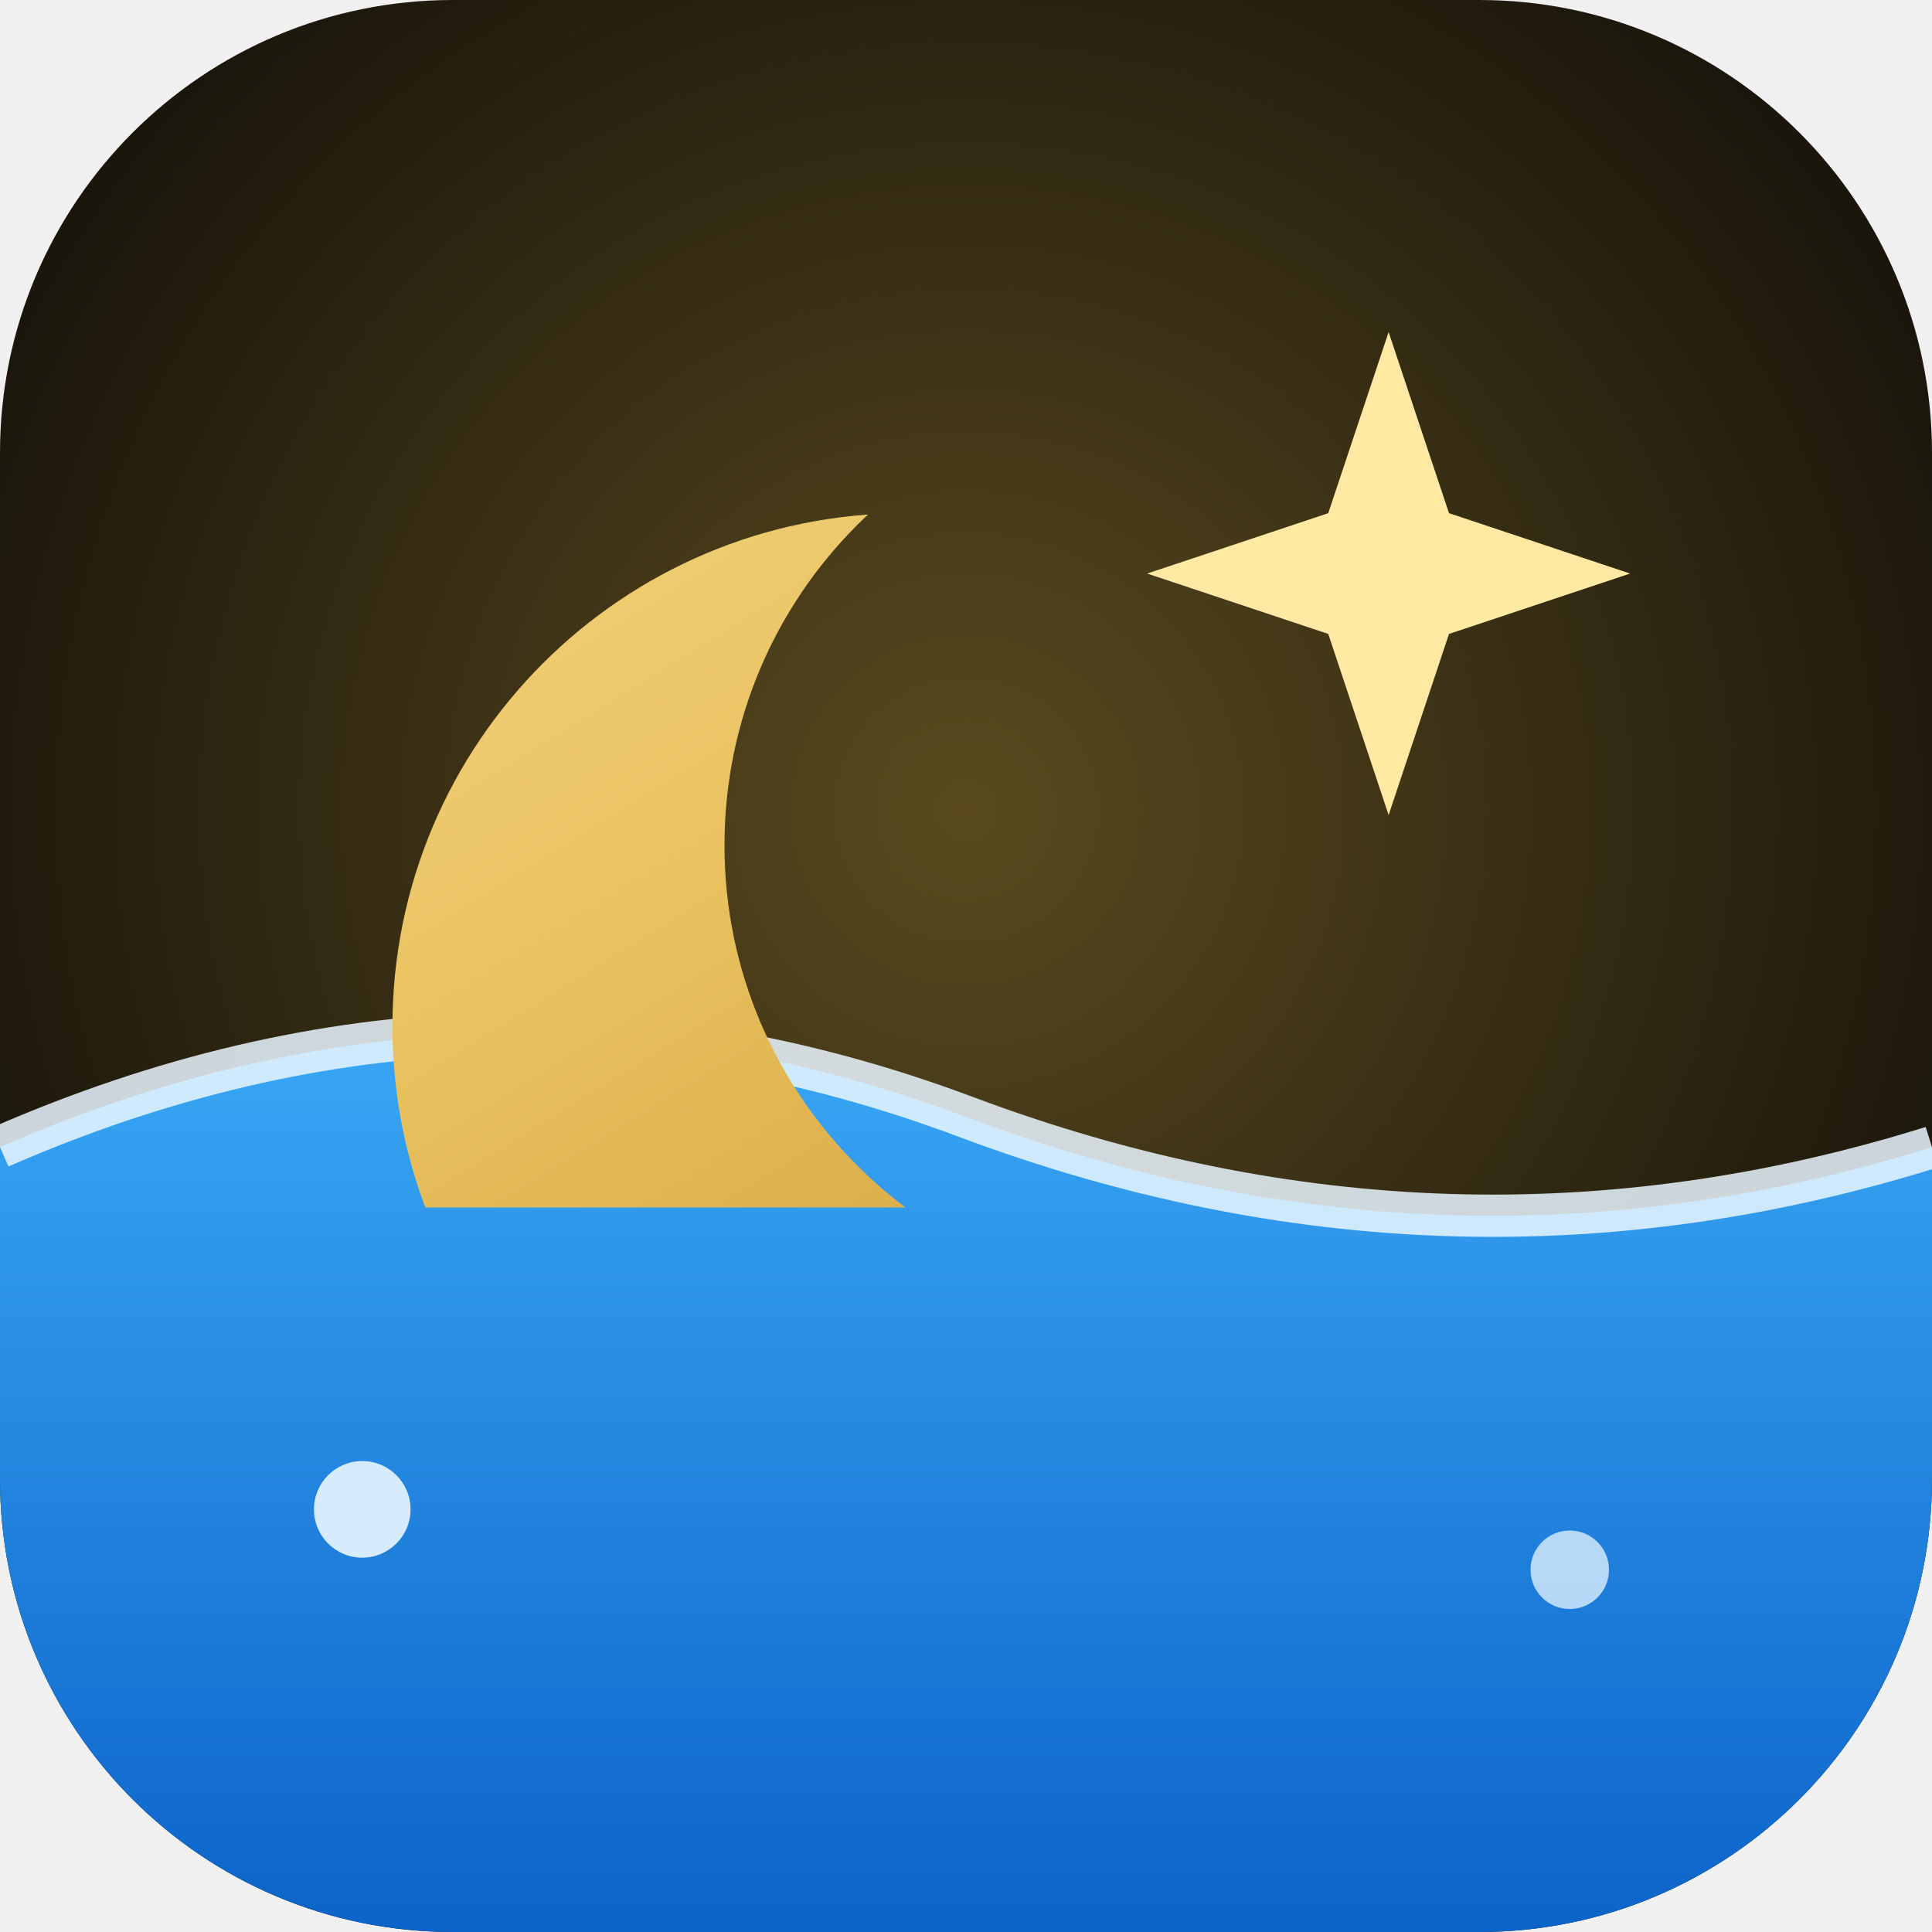
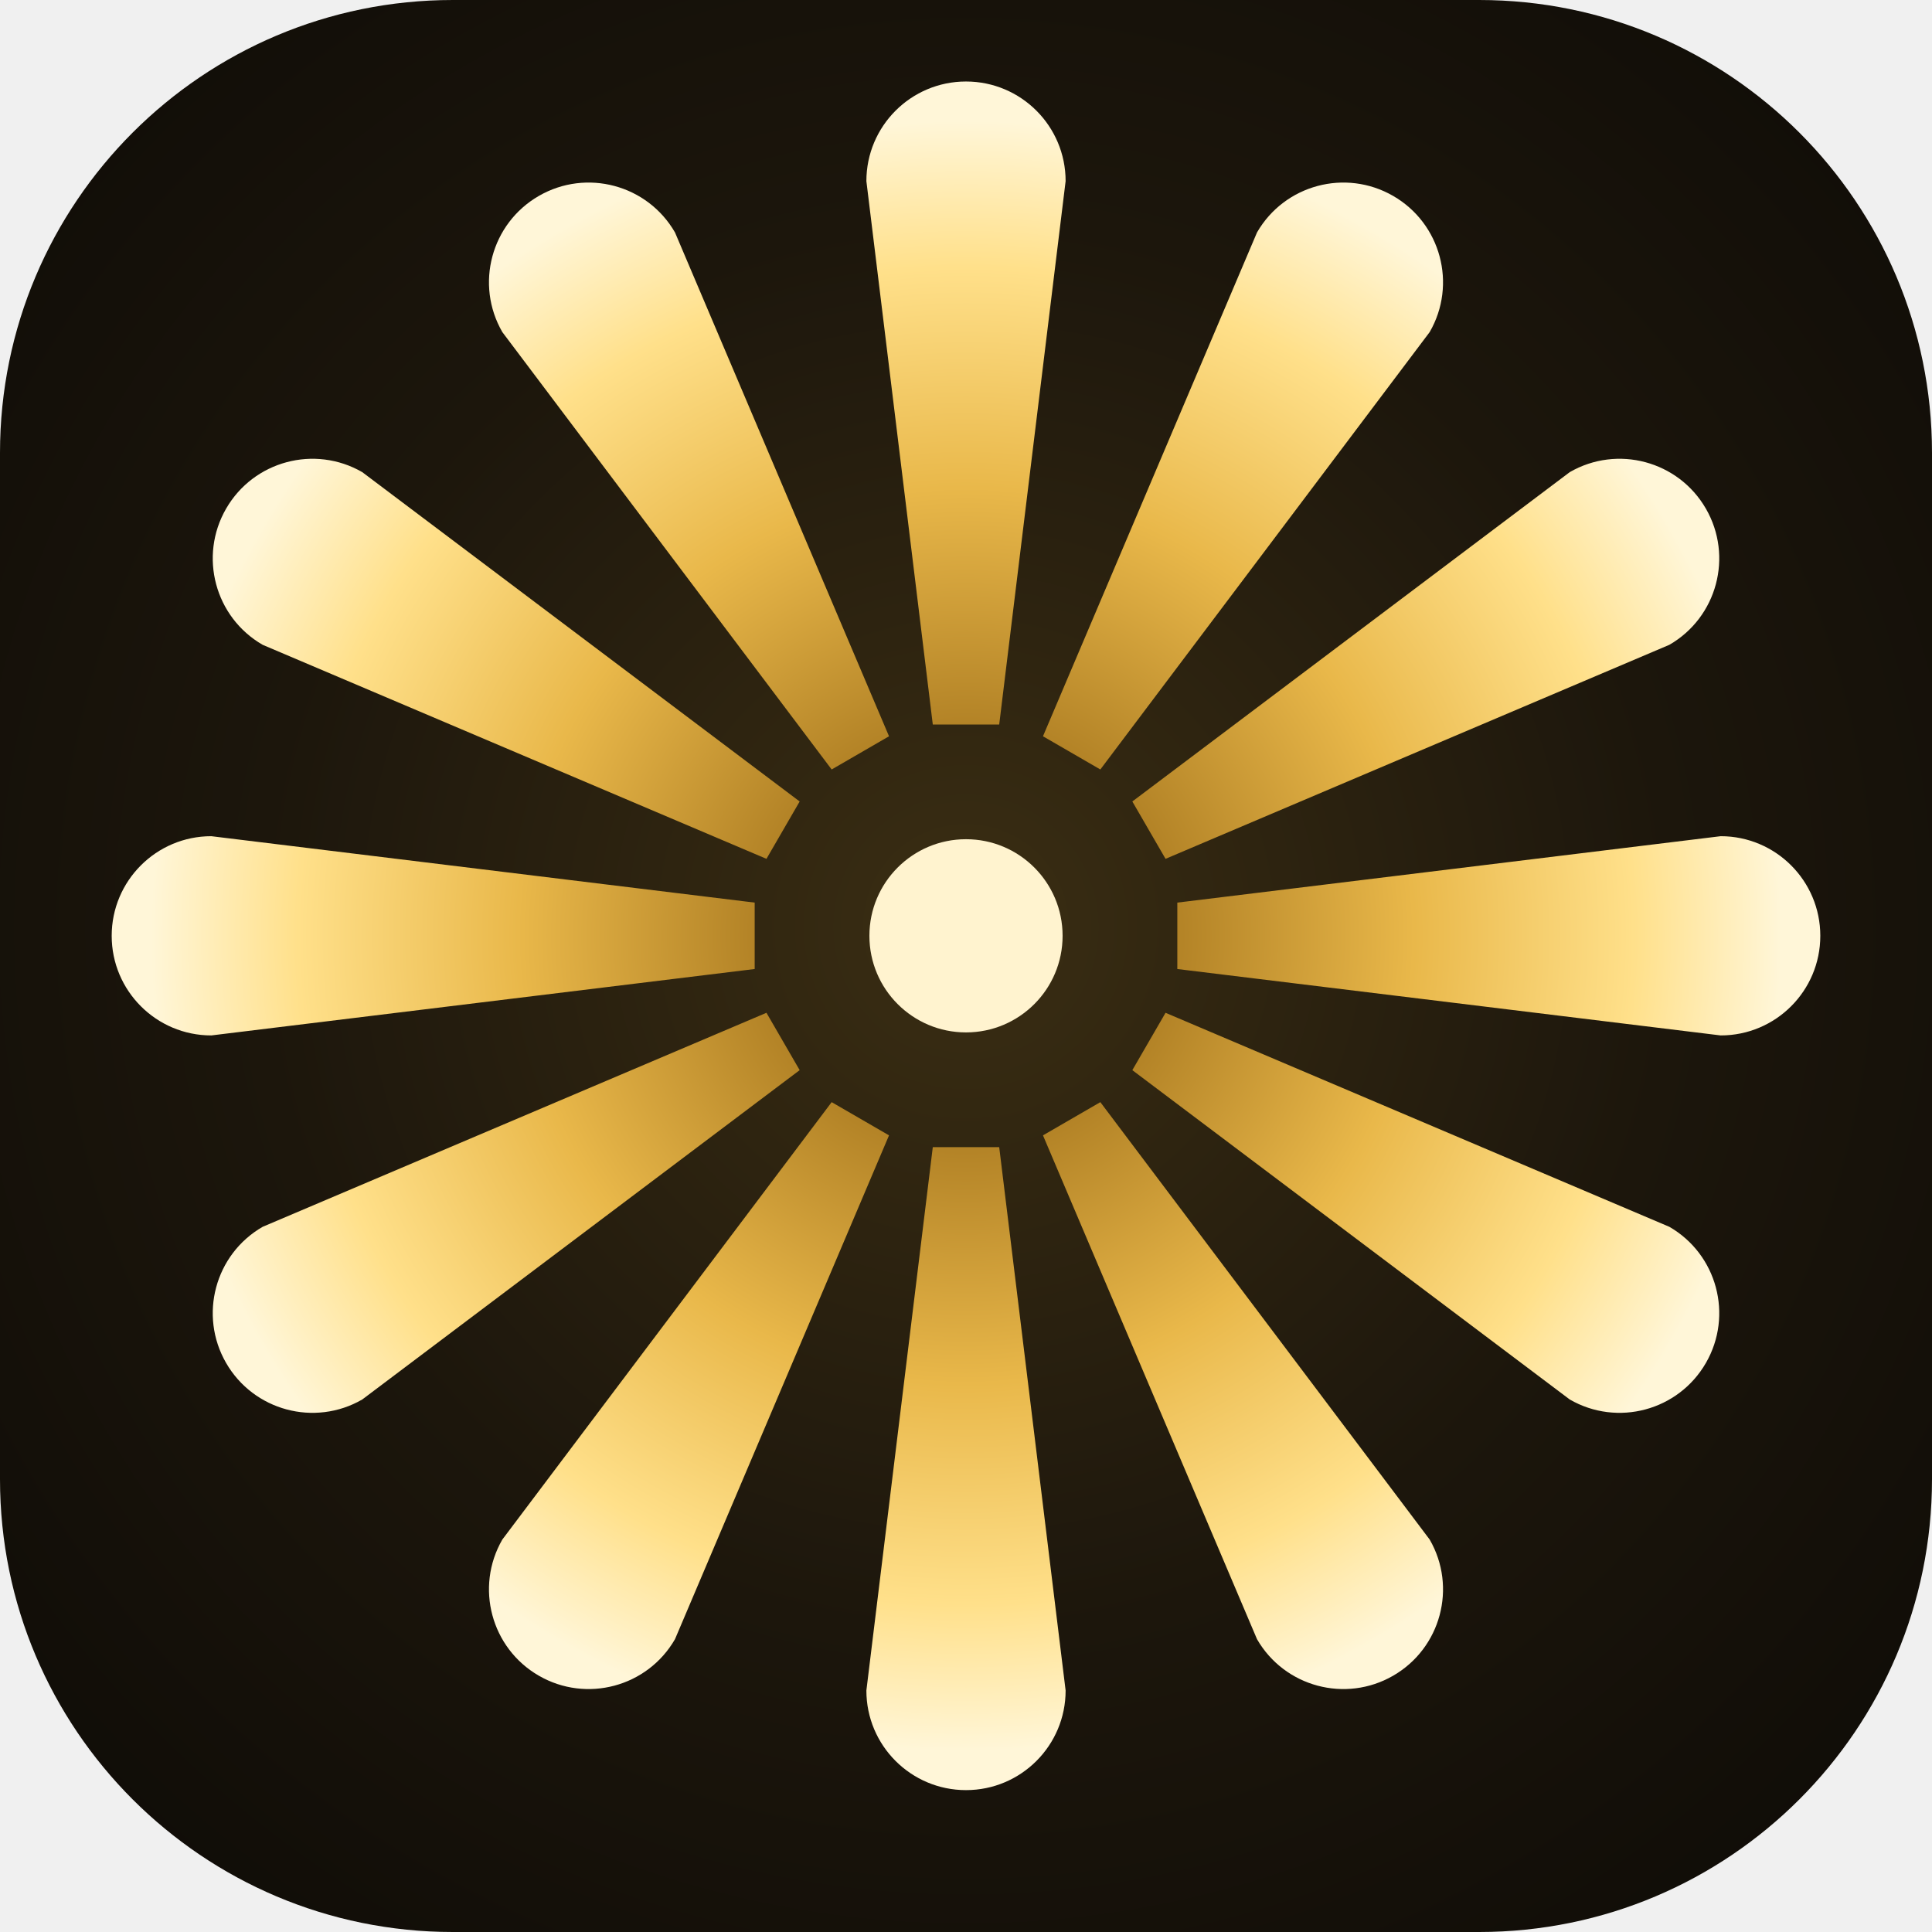
<svg xmlns="http://www.w3.org/2000/svg" viewBox="0 0 64 64" role="img" aria-label="Jin Cao">
  <defs>
-     <linearGradient id="gold" x1="0" y1="0" x2="1" y2="1">
-       <stop offset="0" stop-color="#ffe9a3" />
-       <stop offset=".55" stop-color="#e9c15f" />
-       <stop offset="1" stop-color="#c8952f" />
-     </linearGradient>
-     <radialGradient id="glow" cx="50%" cy="42%" r="60%">
-       <stop offset="0" stop-color="#5a4a1e" />
-       <stop offset="1" stop-color="#14110a" />
+     <radialGradient id="sky" cx="50%" cy="48%" r="66%">
+       <stop offset="0" stop-color="#3b2e13" />
+       <stop offset=".55" stop-color="#1c160c" />
+       <stop offset="1" stop-color="#0f0c07" />
    </radialGradient>
-     <linearGradient id="ocean" x1="0" y1="0" x2="0" y2="1">
-       <stop offset="0" stop-color="#39a7f5" />
-       <stop offset="1" stop-color="#0c63c9" />
-     </linearGradient>
-     <mask id="moon">
-       <rect width="64" height="64" fill="#000" />
-       <circle cx="30" cy="34" r="17" fill="#fff" />
-       <circle cx="39" cy="28" r="15" fill="#000" />
-     </mask>
+     <radialGradient id="star" gradientUnits="userSpaceOnUse" cx="32" cy="31" r="27">
+       <stop offset=".2" stop-color="#a8781f" />
+       <stop offset=".55" stop-color="#e9b84a" />
+       <stop offset=".82" stop-color="#ffe08a" />
+       <stop offset="1" stop-color="#fff6d8" />
+     </radialGradient>
    <clipPath id="rr">
      <rect width="64" height="64" rx="15" />
    </clipPath>
  </defs>
  <g clip-path="url(#rr)">
-     <rect width="64" height="64" fill="url(#glow)" />
-     <path d="M0 38 Q16 31 32 37 T64 38 L64 64 L0 64 Z" fill="url(#ocean)" />
-     <path d="M0 38 Q16 31 32 37 T64 38" fill="none" stroke="#eaf6ff" stroke-width="1.4" opacity=".85" />
-     <g mask="url(#moon)">
-       <rect x="0" y="0" width="64" height="40" fill="url(#gold)" />
-     </g>
-     <path d="M46 11 L48 17 L54 19 L48 21 L46 27 L44 21 L38 19 L44 17 Z" fill="#ffe9a3" />
-     <circle cx="12" cy="50" r="1.6" fill="#eaf6ff" opacity=".9" />
-     <circle cx="52" cy="52" r="1.3" fill="#eaf6ff" opacity=".75" />
+     <rect width="64" height="64" fill="url(#sky)" />
+     <path d="M30.9 24L28.7 6A3.3 3.3 0 0 1 35.3 6L33.1 24ZM34.55 24.39L41.64 7.7A3.3 3.3 0 0 1 47.36 11L36.45 25.49ZM37.51 26.55L52 15.64A3.3 3.3 0 0 1 55.3 21.36L38.61 28.45ZM39 29.9L57 27.7A3.3 3.3 0 0 1 57 34.3L39 32.1ZM38.61 33.55L55.3 40.64A3.3 3.3 0 0 1 52 46.36L37.51 35.45ZM36.45 36.51L47.36 51A3.3 3.3 0 0 1 41.64 54.3L34.55 37.61ZM33.1 38L35.3 56A3.3 3.3 0 0 1 28.7 56L30.9 38ZM29.45 37.61L22.36 54.3A3.3 3.3 0 0 1 16.64 51L27.55 36.51ZM26.49 35.45L12 46.36A3.3 3.3 0 0 1 8.7 40.64L25.39 33.55ZM25 32.1L7 34.3A3.3 3.3 0 0 1 7 27.7L25 29.9ZM25.39 28.45L8.7 21.36A3.3 3.3 0 0 1 12 15.64L26.49 26.55ZM27.55 25.49L16.64 11A3.3 3.3 0 0 1 22.36 7.7L29.45 24.39Z" fill="url(#star)" />
+     <circle cx="32" cy="31" r="3.2" fill="#fff3cf" />
  </g>
</svg>
